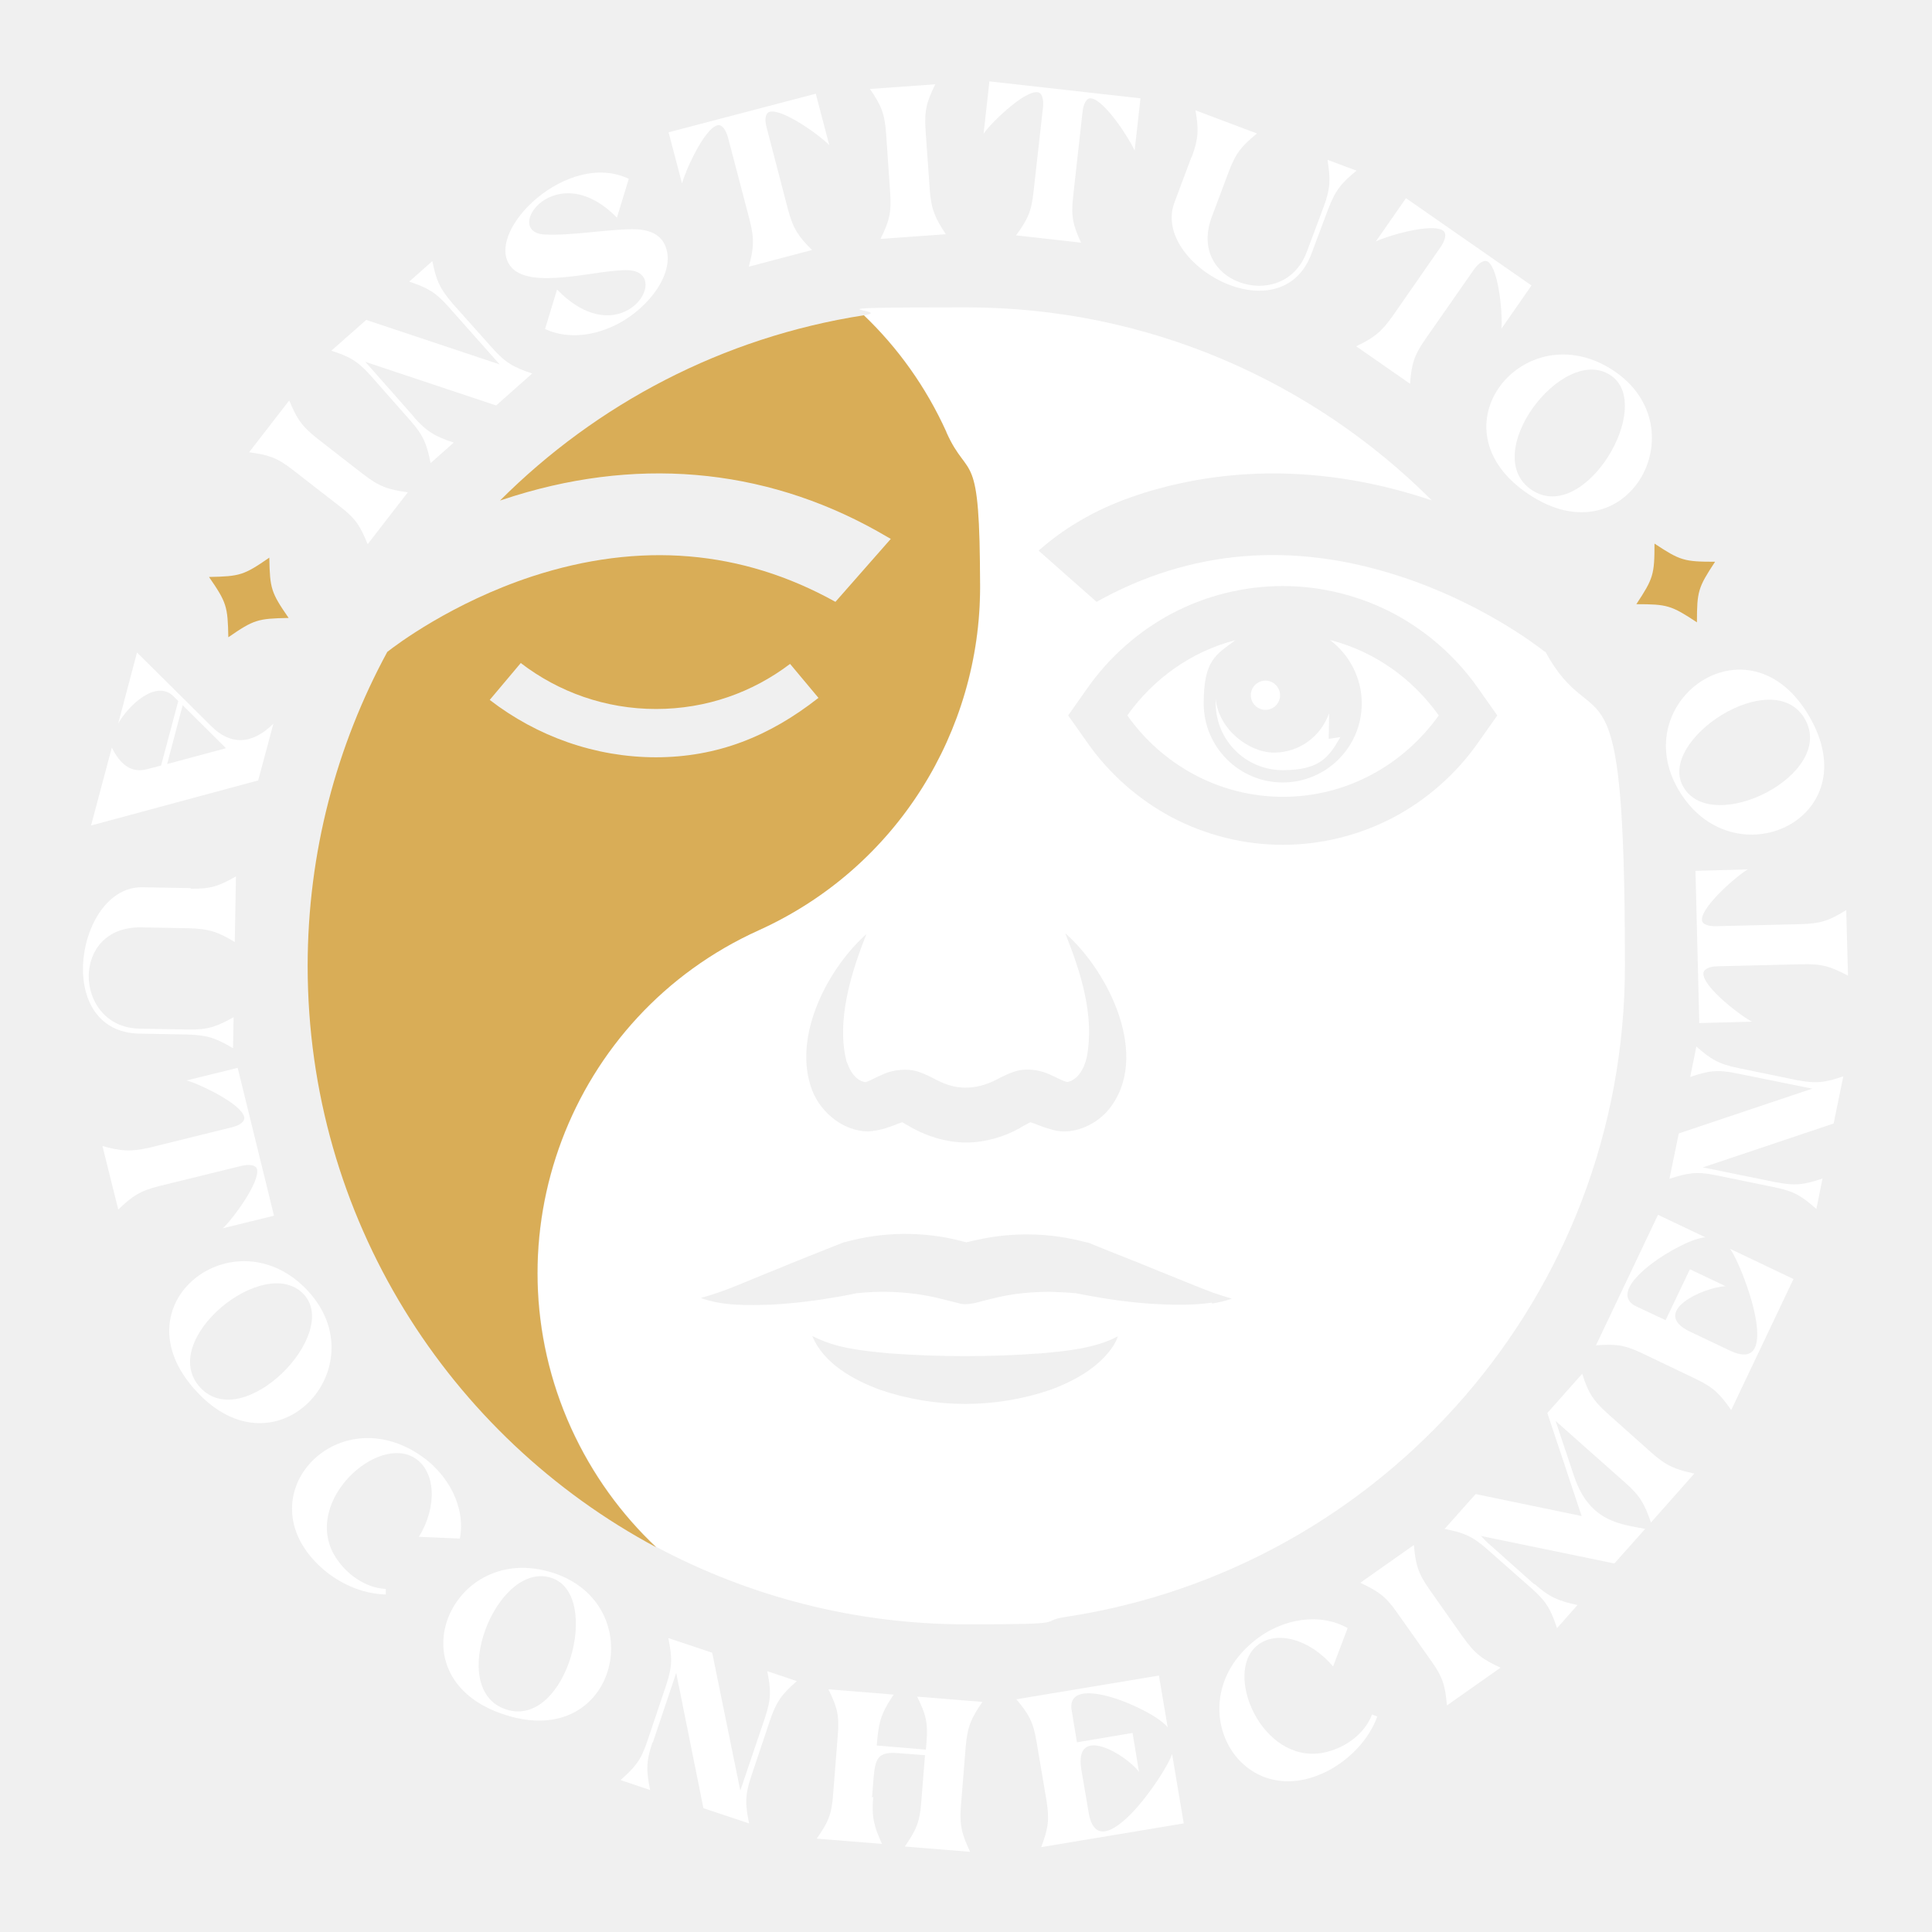
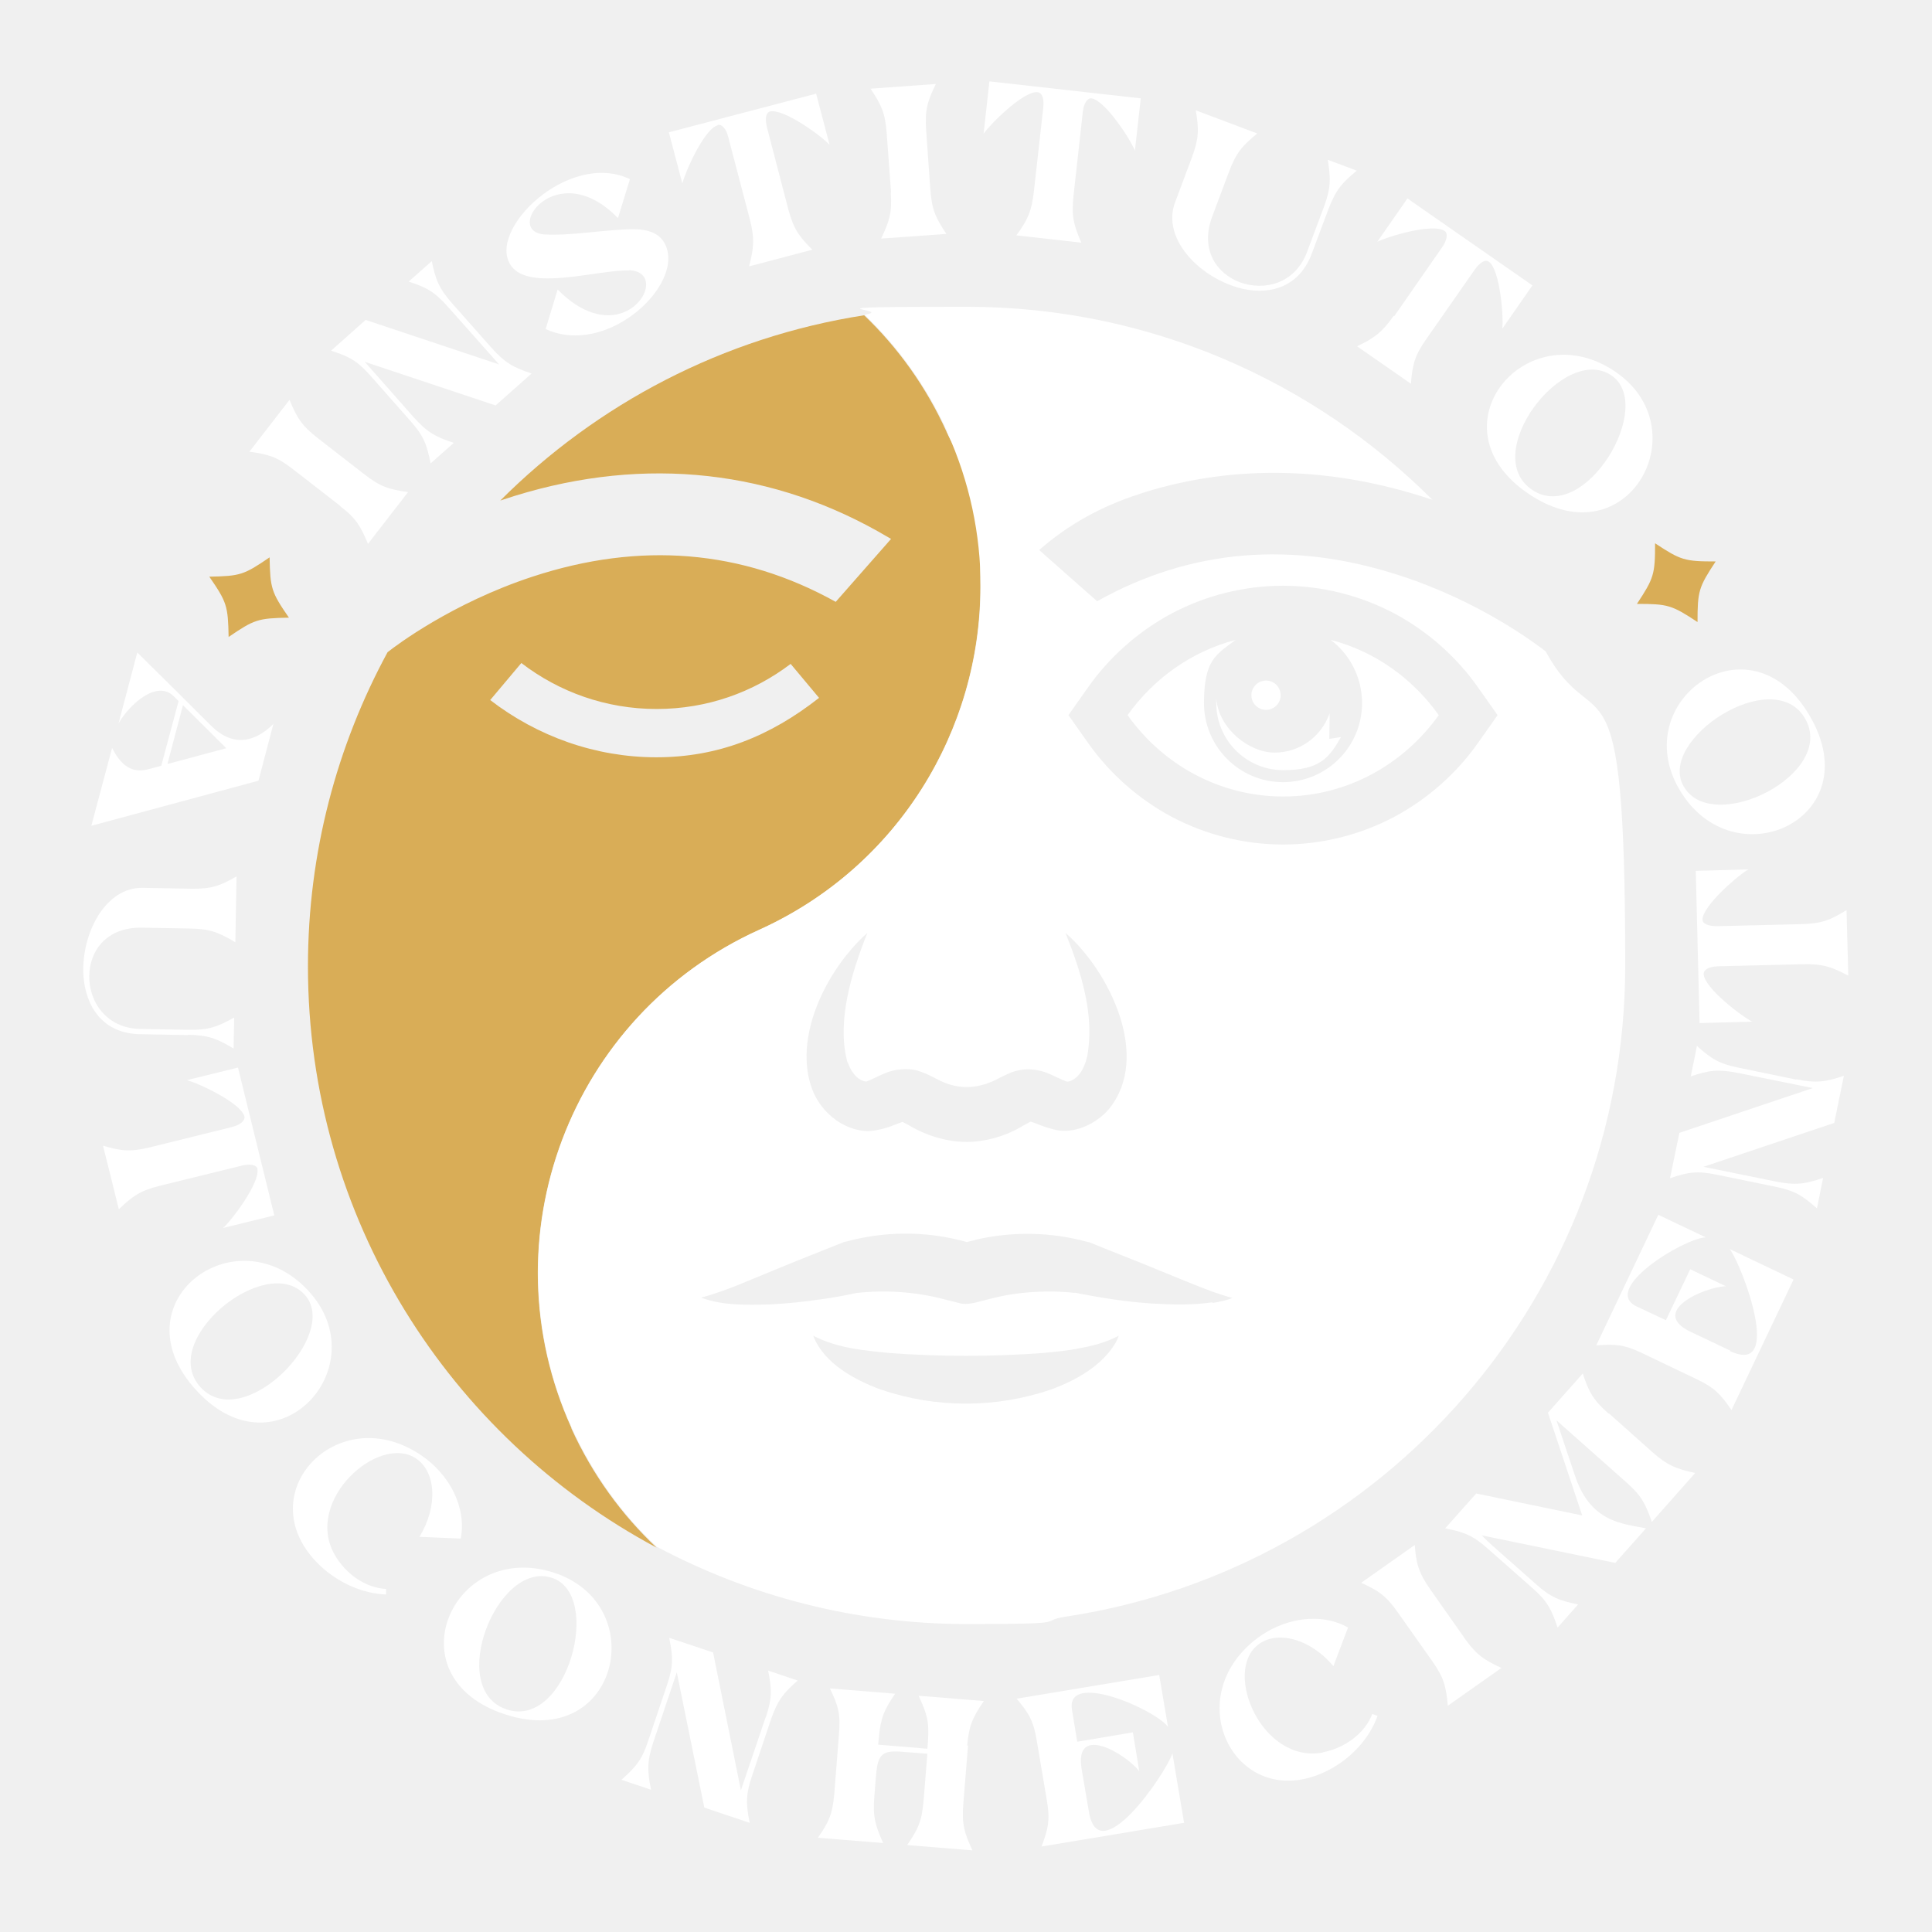
<svg xmlns="http://www.w3.org/2000/svg" id="Layer_1" version="1.1" viewBox="0 0 660 660">
  <defs>
    <style>
      .st0 {
        fill: #fff;
      }

      .st1 {
-         fill: none;
-       }
- 
-       .st2 {
        fill: #d9ad57;
      }
    </style>
  </defs>
+   <path class="st1" d="M195.2,487.8c-29.3-64.7-.6-140.9,64.1-170.1,47.5-21.5,75.6-68.3,75.6-117.2s-3.7-35.7-11.5-52.9c-7-15.5-16.7-28.9-28.2-39.9-48.2,7.5-91.3,30.3-124.3,63.3.3-.1.6-.2.9-.3,44.6-14.9,88.7-11.2,127.9,10.7,1.6.9,3.1,1.8,4.7,2.7l-18.9,21.5c-32-17.8-66.8-20.7-103.6-8.6-27.4,9-46.6,23.5-49.5,25.8-17.3,31.9-27.2,68.5-27.2,107.3,0,86,48.2,160.7,119.1,198.6-11.9-11.2-21.9-24.9-29.1-40.7h0ZM167.5,239.1l10.6-12.6c12.9,9.9,28.9,15.7,46.2,15.7s33-5.7,45.8-15.4l9.7,11.6c-16.8,13.2-34.6,20.3-55.6,20.3-20.7,0-40.6-7.1-56.8-19.6h0ZM92.1,190.4c.2,10.6.6,11.9,6.6,20.6-10.6.2-11.8.6-20.6,6.6-.2-10.6-.6-11.9-6.6-20.6,10.6-.2,11.8-.6,20.6-6.6ZM565.4,185.6c0,10.6-.4,11.9-6.2,20.7,10.6,0,11.9.4,20.7,6.2,0-10.6.4-11.9,6.2-20.7-10.6,0-11.9-.4-20.7-6.2Z" />
  <g>
-     <path class="st0" d="M432.3,242.5c2.8,0,5-2.3,5-5s-2.3-5-5-5-5,2.2-5,5,2.3,5,5,5Z" />
-     <path class="st0" d="M415.3,238.7c0,.5,0,1,0,1.5,0,12.6,10.2,22.9,22.9,22.9s15.8-4.5,19.7-11.3l-4,.6s.2-8.6.1-8.7c-2.7,7.8-10.1,13.4-18.8,13.4s-19.1-8.2-19.9-18.5Z" />
-     <path class="st0" d="M308.7,383.3s0,0,0,0c0,0,0,0-.4,0,0,0,0,0,0,0,0,0,.3,0,.3,0Z" />
-     <path class="st0" d="M454.4,218.7c6.5,4.9,10.8,12.8,10.8,21.6,0,14.9-12.1,27-27,27s-27-12.1-27-27,4.2-16.6,10.8-21.6c-15.1,3.9-28,13.2-36.9,25.7,11.9,16.8,31.3,27.8,53.2,27.8s41.2-11,53.2-27.8c-8.9-12.5-21.8-21.8-36.9-25.7Z" />
-     <path class="st0" d="M351.4,383.3c0,0,.2,0,.3,0,0,0,0,0,0,0-.3,0-.5,0-.4,0,0,0,0,0,0,0Z" />
+     <path class="st0" d="M591.1,461.4l-13.5-6.4c-14.5-6.9,4.6-15.4,12-15.6l-12.2-5.8-8.3,17.4-10-4.7c-12.3-5.9,16.1-23.3,23.6-23.6l-16.2-7.7-21.2,44.6c6.5-.5,9.6-.3,15.8,2.7l18.4,8.8c6.3,3,8.3,5.2,12,10.6l21.2-44.6h0s-21.8-10.4-21.8-10.4c4.3,5.7,18.6,43.7,0,34.8Z" />
+     <path class="st0" d="M549.5,482.9c-5.3-4.7-6.8-7.5-8.8-13.7l-11.9,13.4,11.7,35.1-36.2-7.5-10.6,11.9c6.4,1.3,9.3,2.3,14.5,6.9l15.3,13.5c5.2,4.6,6.5,7.3,8.6,13.5l7-7.9c-6.4-1.3-9.4-2.4-14.7-7.2h0s-14.8-13.1-14.8-13.1c-1.3-1.2-2.5-2.3-3.4-3.3l45.6,9.4,10.5-11.8c-8-1.6-19-2-24.3-18.1l-6.3-18.8,23.9,21.2c5.2,4.6,6.5,7.3,8.7,13.5l14.8-16.7c-6.4-1.4-9.4-2.5-14.7-7.2l-14.8-13.2Z" />
+     <path class="st0" d="M304.3,65.8c.5,6.9-.5,9.8-3.3,15.7l22.3-1.6c-3.7-5.5-5-8.3-5.5-15.4h0s-1.4-19.8-1.4-19.8c-.5-7.1.4-10.1,3.3-16l-22.3,1.6c3.6,5.4,5,8.2,5.5,15.1l1.5,20.3Z" />
+     <polygon class="st0" points="454.6 218.6 454.6 218.6 454.6 218.6 454.6 218.6" />
+     <path class="st0" d="M415.5,238.7h0c0,.5,0,1,0,1.5,0,12.6,10.2,22.9,22.9,22.9s15.8-4.5,19.7-11.3l-4,.6s.2-8.6.1-8.7c-2.7,7.8-10.1,13.4-18.8,13.4s-19.1-8.2-19.9-18.5Z" />
+     <path class="st0" d="M354.5,31.5c1.5.2,2.2,2.2,1.9,5.2l-3.2,28.6c-.8,7.1-2.2,9.9-6,15.1l22.2,2.5c-2.6-6-3.4-8.9-2.7-15.8l3.2-28.8c.3-2.9,1.5-4.8,2.9-4.7,4.7.5,13.7,14.5,14.9,17.9l2-17.9h0l-51.7-5.8-2,17.9c2-3,13.6-14.7,18.4-14.2Z" />
+     <circle class="st0" cx="432.5" cy="237.4" r="5" transform="translate(-32.4 72.3) rotate(-9.2)" />
+     <path class="st0" d="M618.2,244.5c-20.4-35-62.3-5.2-44.5,25.2,18.4,31.4,65.2,10.1,44.5-25.2ZM616.6,245.4c11.1,18.9-31.5,40.3-41.4,23.3-9.3-15.9,30.5-42,41.4-23.3Z" />
+     <path class="st0" d="M422.7,98.2c10.1,2.9,20.9.5,25.4-11.5l5.7-15.2c2.5-6.6,4.6-9,9.7-13.2l-9.9-3.7c1,6.5,1.1,9.5-1.3,16l-5.8,15.5c-4.1,10.9-14.7,13.4-23,10.3-7.9-3-13.6-11.1-9.4-22.4l5.7-15.2c2.5-6.7,4.6-9,9.7-13.2l-21-7.9c1.1,6.5,1.1,9.5-1.3,16h0s-5.8,15.5-5.8,15.5c-4.5,12.1,7.9,25.1,21.4,29Z" />
+     <path class="st0" d="M613.6,368.8l-19.4-4c-7-1.4-9.6-3.1-14.5-7.5l-2.1,10.4c6.2-2.1,9.2-2.5,16-1.2l25.7,5.2-45.6,15.3-3.2,15.5c6.2-2.1,9.2-2.6,16-1.2l20,4.1c6.8,1.4,9.3,3.1,14.2,7.4l2.1-10.4c-6.2,2.1-9.4,2.6-16.3,1.2h0l-24.6-5,44.7-15,3.3-16.1c-6.2,2.1-9.4,2.6-16.3,1.2Z" />
+     <path class="st0" d="M586.6,316.4c-2.9,0-5-.8-5-2.2-.1-4.7,12.5-15.5,15.7-17.2l-18,.5h0s1.3,52,1.3,52l18-.5c-3.2-1.5-16.5-11.5-16.6-16.3,0-1.5,1.9-2.5,4.9-2.6l28.7-.7c7.1-.2,10.1.9,15.8,3.9l-.6-22.4c-5.5,3.4-8.4,4.6-15.3,4.8l-29,.7Z" />
+     <path class="st0" d="M438.3,272.1c21.9,0,41.2-11,53.2-27.8-8.9-12.5-21.8-21.8-36.9-25.7,6.5,4.9,10.7,12.8,10.7,21.6,0,14.9-12.1,27-27,27s-27-12.1-27-27,4.2-16.6,10.8-21.6c-15,3.9-28,13.2-36.9,25.7,11.9,16.8,31.3,27.8,53.2,27.8Z" />
+     <path class="st0" d="M476.1,107.9c-4.1,5.8-6.7,7.6-12.5,10.4l18.4,12.8c.5-6.5,1.2-9.5,5.2-15.2l16.6-23.8c1.7-2.4,3.6-3.6,4.8-2.7,3.9,2.7,5.1,19.3,4.6,22.9l10.3-14.8h0s-42.7-29.7-42.7-29.7l-10.3,14.8c3.2-1.7,19-6.5,23-3.7,1.2.8.9,3-.8,5.5l-16.4,23.6Z" />
+     <path class="st0" d="M522.5,168.9c33.8,22.5,58.3-22.8,28.9-42.2-30.4-20.1-63,19.6-28.9,42.2ZM550.4,128.2c15.4,10.2-8.9,51.1-26.9,39.2-18.3-12.1,10.6-50.1,26.9-39.2Z" />
+     <path class="st0" d="M323.5,147.5c7.8,17.2,11.5,35.2,11.5,52.9,0,49-28.1,95.7-75.6,117.2-64.7,29.3-93.4,105.4-64.1,170.1,7.2,15.8,17.1,29.5,29.1,40.7,0,0,0,0,0,0,31.6,16.8,67.6,26.4,105.9,26.4s23.1-.9,34.2-2.6h0c108-16.5,190.7-109.8,190.7-222.4s-9.8-75.4-27.2-107.3h0c-3-2.3-22.1-16.9-49.5-25.8-36.9-12.1-71.8-9.2-103.7,8.7l-19.8-17.5c10.2-9,21.8-15.1,33.8-19,.8-.3,1.6-.5,2.4-.8,30.9-9.5,64-8.7,97.4,2.4.3,0,.6.2.8.3,0,0,0,0,0,0-40.7-40.7-97-66-159.1-66s-23.5.9-34.9,2.7c11.5,11.1,21.2,24.5,28.2,39.9ZM381,458.9h0c-4.8,7.9-13.6,12.7-22,15.8-18.8,6.4-39.3,6.4-58.1,0-9-3.3-19.5-9-23.1-18.4,8.4,4.3,17,5,26,5.9,17.4,1.3,35,1.3,52.4,0,4.4-.4,8.7-.8,13-1.7,4.3-.8,8.6-1.9,13-4.2-.3.8-.7,1.8-1.2,2.6ZM414.1,444.9h0c-6.8,1-13.8.8-20.6.4-9.1-.6-17.8-2-26.8-3.8l.8.2c-2.9-.3-5.8-.5-8.7-.5-5.8,0-11.6.5-17.2,1.7-1.2.3-3,.7-4.2,1-2.9.7-6.9,2.2-9.9,1.2l-4.8-1.2c-9.7-2.6-20.1-3.3-30.1-2.2l.9-.2c-4.5,1-8.8,1.8-13.3,2.4-5.5.8-11.2,1.4-16.8,1.7-8,.2-16.3.5-23.9-2.3,8.6-2.3,16.5-6,24.7-9.3,6.9-2.9,17.1-6.9,24.1-9.7l.9-.2c12.6-3.4,26-3.6,38.8-.4,0,0,1.1.3,2.3.6,1.5-.4,3-.7,3.5-.9,12.4-2.8,25.3-2.5,37.5.8l.9.2c7,2.9,17.2,6.8,24.1,9.7,6.1,2.5,12.1,5,18.3,7.3,2.1.7,4.2,1.4,6.4,2-2.1.9-4.5,1.3-6.7,1.7ZM371.7,234.8c7.4-10.5,17.3-19.2,28.5-25.2,11.7-6.2,24.8-9.5,38.1-9.5s26.4,3.3,38.1,9.5c11.2,6,21.1,14.7,28.5,25.2l6.7,9.5-6.7,9.5h0c-7.4,10.5-17.3,19.2-28.5,25.2-11.7,6.2-24.8,9.5-38.1,9.5s-26.4-3.3-38.1-9.5c-11.2-6-21.1-14.7-28.5-25.2l-6.7-9.5,6.7-9.5ZM346.9,365.9c1.2-.3,2.6-.6,3.9-.6,2.5-.1,5.5.6,7.3,1.4,3.3,1.4,4.4,2.1,6.1,2.7h.4c0,.1-.3,0-.4.1t0,0c0,0,.1,0,.2,0,.1,0,.3,0,.5,0,1.6-.3,3.6-1.7,4.9-4.2l.5-1c.2-.5.4-1.1.6-1.6.2-.5.3-1.3.5-1.8,2.6-14.2-2-28.6-7.4-42.2,15,13.1,29.4,42.4,14.8,60.2-3.7,4.3-9.7,7.6-15.7,7.4-1.4,0-3-.4-4.3-.8-3-.8-5.4-2-6.6-2.3,0,0,0,0-.2,0-.5.3-2.7,1.4-3.4,1.9-5.4,3.1-12.1,5-18.4,5-7,0-14.1-2.3-19.9-5.8-.9-.5-1.5-.8-1.9-1,0,0-.1,0-.2,0-1.1.3-3.5,1.5-6.6,2.3-1.5.4-3.2.7-4.8.8-9.2,0-17.3-7.3-19.8-15.6-5.7-17.9,6.1-40.4,19.3-52.1h0c-5.3,13.3-10.4,29.7-7,43.4,0,.3.2.8.4,1.1.2.6.6,1.5.9,2,1.5,2.7,3.4,4.1,5.4,4.3,0,0,.3,0,.2,0,0,0,0,0,0,0h0c0,0-.3,0-.3,0,2-.7,2.9-1.4,6.5-2.9,3-1.3,7.8-1.9,11.2-.8,2.7.8,4.8,2,6.8,3,7.2,3.8,14.3,3.2,21.3-.7,1.2-.6,3.6-1.8,5.4-2.3Z" />
+     <path class="st0" d="M330.4,596.4c.6-7.1,2-9.9,5.7-15.3l-22.3-1.8c2.8,5.9,3.7,8.8,3.2,15.7l-.2,2.4-16.8-1.4.2-2.1c.6-7.1,1.9-9.9,5.6-15.3l-22.3-1.8c2.9,5.9,3.7,8.8,3.1,15.7l-1.6,20.3c-.6,6.9-1.8,9.6-5.6,15l22.3,1.8c-2.7-6-3.6-9-3-16h0s.5-6.4.5-6.4c.6-6.9,1.3-9.4,8.5-8.8l9.1.7-1.3,16.2c-.6,6.9-1.9,9.6-5.6,15l22.3,1.8c-2.8-6-3.7-9-3.1-16.1l1.6-19.8Z" />
+     <path class="st0" d="M87.9,399.3c1.1,4.6-8.9,17.8-11.7,20.2l17.5-4.3h0s-12.4-50.5-12.4-50.5l-17.5,4.3c3.5.8,18.5,7.7,19.7,12.4.3,1.4-1.3,2.8-4.2,3.6l-27.9,6.9c-6.9,1.7-10,1.3-16.2-.5l5.4,21.7c4.7-4.5,7.2-6.3,13.9-8l28.1-6.9c2.8-.7,5-.3,5.4,1.1Z" />
+     <path class="st0" d="M64.1,353.5c7.1.1,10,1.3,15.7,4.7l.2-10.6c-5.8,3.2-8.6,4.3-15.5,4.2l-16.6-.3c-11.6-.2-17.6-9.4-17.4-18.2.1-8.4,5.8-16.6,18-16.4l16.2.3c7.1.1,10,1.3,15.7,4.7l.4-22.5c-5.8,3.3-8.6,4.3-15.5,4.2h0s-16.6-.3-16.6-.3c-12.9-.2-21,15.9-20.2,29.9.7,10.5,6.5,19.9,19.4,20.1l16.2.3Z" />
+     <path class="st0" d="M500.1,559.3h0s-11.4-16.2-11.4-16.2c-4.1-5.8-4.9-8.9-5.4-15.3l-18.3,12.9c5.9,2.7,8.5,4.4,12.5,10.1l11.8,16.7c4,5.7,4.7,8.6,5.3,15.2l18.3-12.9c-6-2.8-8.6-4.5-12.7-10.3Z" />
+     <path class="st0" d="M261.5,586.8l-8.4,24.8-9.5-47.1-15-5c1.3,6.4,1.5,9.5-.7,16l-6.5,19.3c-2.2,6.6-4.2,8.8-9.1,13.2l10.1,3.4c-1.3-6.5-1.4-9.6.8-16.3h0l8-23.8,9.4,46.2,15.5,5.2c-1.3-6.5-1.4-9.6.9-16.3l6.3-18.8c2.3-6.7,4.3-9.2,9.2-13.5l-10.1-3.4c1.3,6.4,1.4,9.4-.8,16Z" />
+     <path class="st0" d="M93.5,247.2c-7.4,7.4-14.8,7.2-21.2.9-8.6-8.6-17.4-17.3-25.4-25.2l-6.4,24.2c3.6-6.3,13.1-15.1,18.9-9.2l1.6,1.6-5.9,22.1h0s-4.5,1.2-4.5,1.2c-5.7,1.5-9.4-1.5-12.3-7.3l-7.1,26.6,57.1-15.4,5.1-19.4ZM57.2,261l5.3-20.1,14.8,14.7-20.1,5.4Z" />
+     <path class="st0" d="M157.4,525.5h0c2-10.3-3.6-22.1-14.5-29-28.5-18.1-58.5,14.7-33.5,38.4,6.1,5.7,14.3,9.5,22.5,9.8v-1.9c-6.9-.3-13.9-5.1-17.7-11.9-10.2-18.5,15-40.9,27.7-32.8,7.1,4.5,7.8,16.4,1.4,26.9l14.1.6Z" />
+     <path class="st0" d="M105.3,440.9c-24.8-26.7-65.9,4.2-38.1,34.2,27.5,29.8,62-8.4,38.1-34.2ZM68.6,474c-14.9-16,22.1-46.2,35.4-31.8,12.6,13.5-20.7,47.6-35.4,31.8Z" />
+     <path class="st0" d="M189.1,537.2c-34.7-11.1-55.3,36-16.4,48.5,38.6,12.5,49.9-37.7,16.4-48.5ZM173.2,584c-20.9-6.7-3.4-51.1,15.3-45,17.6,5.6,5.3,51.6-15.3,45Z" />
+     <path class="st0" d="M400.5,599c-2.2,6.8-25.1,40.3-28.5,20l-2.5-14.7c-2.6-15.8,15.3-5,19.7.8l-2.2-13.3-19,3.2-1.8-10.9c-2.2-13.5,28.3-.2,32.8,5.8l-3-17.7-48.7,8.1c4.2,5,5.8,7.6,6.9,14.5l3.4,20.1c1.2,6.8.5,9.8-1.8,15.9l48.7-8.1h0s-4-23.8-4-23.8Z" />
+     <path class="st0" d="M245.2,42.7c1.4-.4,2.9,1.3,3.6,4.2l7.3,27.8c1.8,6.9,1.4,10-.2,16.3l21.6-5.7c-4.6-4.6-6.4-7.1-8.2-13.8l-7.3-28c-.7-2.8-.4-5,1-5.4,4.6-1.2,18,8.6,20.4,11.4l-4.6-17.5h0s-50.3,13.2-50.3,13.2l4.6,17.5c.8-3.5,7.4-18.7,12.1-19.9Z" />
+     <path class="st0" d="M451.9,598.7c-20.8,3.8-34-27.3-22.3-36.7,6.5-5.3,18.1-2.2,25.9,7.2l5-13.2h0c-9.1-5.2-22.1-3.6-32.1,4.5-26.2,21.3-4.7,60.1,25.8,44,7.4-3.9,13.6-10.6,16.4-18.3l-1.8-.7c-2.5,6.6-9.4,11.7-16.9,13.1Z" />
+     <path class="st0" d="M116.2,172.9c5.5,4.2,7,6.9,9.5,12.9l13.7-17.7c-6.5-.9-9.5-1.8-15.1-6.2l-15.7-12.2c-5.6-4.3-7.2-7.1-9.7-13.1l-13.7,17.7c6.4.9,9.4,1.7,14.9,6l16.1,12.5Z" />
+     <path class="st0" d="M214.8,92.3c9.6.3,6.6,11.5-2.3,14.6-5.6,2-13.6.6-22-8l-4.1,13.5c8.7,4.1,19,2.1,27.2-3.1,10.4-6.5,17.4-17.8,13.7-25.7-1.9-4-6-5.3-11.1-5.3-9.4.1-21.3,2.3-30,1.8-14.6-.8,3.9-27.2,24.9-5.6h0s4.1-13.3,4.1-13.3c-21-10-49.2,17.6-40.6,29.6,6.3,8.9,30,1.2,40.4,1.6Z" />
+     <path class="st0" d="M126.7,128.5l13.5,15.3c4.6,5.2,5.6,8,6.9,14.5l7.9-7c-6.2-2.1-9-3.5-13.8-8.9l-16.6-18.8,44.7,14.9,12.3-10.9c-6.2-2.1-9-3.5-13.8-8.9l-13.2-14.9c-4.7-5.3-5.8-8.3-7.1-14.6l-7.9,7c6.2,2,8.9,3.5,13.5,8.7l17.4,19.6-45.6-15.2-11.8,10.5c6.2,2,8.9,3.4,13.5,8.6Z" />
  </g>
-   <g>
-     <circle class="st1" cx="330" cy="330" r="329.9" />
-     <g>
-       <g>
-         <path class="st0" d="M55,261.6l5.9-22.1-1.6-1.6c-5.9-5.9-15.3,2.9-18.9,9.2l6.4-24.2c8,8,16.8,16.6,25.4,25.2,6.4,6.4,13.8,6.5,21.2-.9l-5.2,19.4-57.1,15.4,7.1-26.6c2.9,5.8,6.7,8.9,12.3,7.3l4.6-1.2ZM62.4,240.9l-5.3,20.1,20.1-5.4-14.8-14.7Z" />
-         <path class="st0" d="M65.1,303.6c6.9.1,9.7-.9,15.5-4.2l-.4,22.4c-5.7-3.4-8.6-4.5-15.7-4.7l-16.2-.3c-12.2-.2-17.8,8-18,16.4-.1,8.8,5.8,18,17.4,18.2l16.6.3c6.9.1,9.7-1,15.5-4.2l-.2,10.6c-5.7-3.4-8.6-4.5-15.7-4.7l-16.2-.3c-12.8-.2-18.7-9.5-19.3-20.1-.8-14,7.3-30.1,20.2-29.9l16.6.3Z" />
-         <path class="st0" d="M93.6,415.3l-17.5,4.3c2.8-2.4,12.8-15.6,11.7-20.2-.4-1.4-2.5-1.8-5.4-1.1l-28.1,6.9c-6.7,1.7-9.2,3.5-13.9,8l-5.4-21.7c6.2,1.7,9.4,2.1,16.3.5l27.9-6.9c2.9-.7,4.6-2.1,4.2-3.6-1.2-4.7-16.2-11.6-19.7-12.4l17.5-4.3,12.4,50.5Z" />
-         <path class="st0" d="M67.1,475.3c-27.8-30,13.3-61,38.1-34.3,24,25.9-10.6,64.1-38.1,34.3ZM68.4,474c14.7,15.9,48-18.2,35.4-31.8-13.3-14.4-50.3,15.7-35.4,31.8Z" />
-         <path class="st0" d="M157.2,525.6l-14.1-.6c6.4-10.4,5.7-22.4-1.4-26.9-12.7-8.1-37.8,14.3-27.7,32.8,3.8,6.7,10.8,11.6,17.8,11.9v1.9c-8.3-.2-16.6-4-22.7-9.8-25-23.7,5-56.5,33.5-38.4,10.9,6.9,16.5,18.8,14.5,29Z" />
-         <path class="st0" d="M172.5,585.8c-38.9-12.5-18.3-59.7,16.4-48.5,33.6,10.8,22.2,61-16.4,48.5ZM173,584c20.6,6.6,32.9-39.4,15.3-45-18.7-6-36.2,38.4-15.3,45Z" />
-         <path class="st0" d="M222.9,595.2c-2.3,6.7-2.1,9.9-.8,16.3l-10.1-3.4c4.9-4.4,6.9-6.6,9.1-13.2l6.5-19.3c2.2-6.6,2-9.6.7-16l15,5,9.6,47.1,8.4-24.8c2.2-6.6,2.1-9.6.8-16l10.1,3.4c-4.9,4.3-6.9,6.7-9.2,13.5l-6.3,18.8c-2.3,6.7-2.1,9.9-.8,16.3l-15.6-5.2-9.3-46.2-8,23.8Z" />
-         <path class="st0" d="M298.3,613.8c-.6,7.1.3,10.1,3,16.1l-22.3-1.8c3.8-5.4,5.1-8.1,5.6-15l1.6-20.3c.6-6.9-.3-9.8-3.2-15.7l22.3,1.8c-3.6,5.4-5,8.2-5.6,15.3l-.2,2.1,16.8,1.4.2-2.4c.6-6.9-.3-9.9-3.2-15.7l22.3,1.8c-3.7,5.4-5.1,8.2-5.7,15.3l-1.6,19.8c-.6,7.1.3,10.1,3.1,16.1l-22.3-1.8c3.7-5.4,5.1-8.1,5.6-15l1.3-16.2-9.1-.7c-7.2-.6-7.9,1.9-8.5,8.8l-.5,6.4Z" />
-         <path class="st0" d="M404.4,622.9l-48.7,8.1c2.3-6.2,2.9-9.1,1.8-15.9l-3.4-20.1c-1.1-6.8-2.7-9.5-6.9-14.5l48.7-8.1,3,17.7c-4.5-6-35.1-19.3-32.8-5.8l1.8,10.9,19-3.2,2.2,13.3c-4.4-5.9-22.3-16.6-19.7-.8l2.5,14.7c3.4,20.3,26.4-13.2,28.5-20l4,23.8Z" />
-         <path class="st0" d="M460.4,556.1l-5,13.2c-7.9-9.4-19.4-12.5-25.9-7.2-11.7,9.4,1.5,40.4,22.3,36.7,7.6-1.4,14.4-6.5,16.9-13.1l1.8.7c-2.8,7.7-9.1,14.3-16.4,18.3-30.4,16.1-52-22.7-25.8-44,10-8.2,23-9.7,32.1-4.5Z" />
-         <path class="st0" d="M499.9,559.4c4.1,5.8,6.7,7.5,12.7,10.3l-18.3,12.9c-.6-6.6-1.3-9.5-5.3-15.1l-11.8-16.7c-4-5.7-6.6-7.3-12.5-10.1l18.3-12.9c.6,6.5,1.3,9.5,5.4,15.3l11.4,16.2Z" />
-         <path class="st0" d="M524.2,541.1c5.3,4.7,8.3,5.8,14.7,7.2l-7,7.9c-2.1-6.2-3.4-8.9-8.6-13.5l-15.3-13.5c-5.2-4.6-8.1-5.6-14.5-6.9l10.6-11.9,36.2,7.5-11.7-35.2,11.9-13.4c2,6.2,3.5,9,8.8,13.7l14.8,13.2c5.3,4.7,8.3,5.8,14.7,7.2l-14.8,16.7c-2.2-6.2-3.5-8.9-8.7-13.5l-23.9-21.2,6.3,18.8c5.3,16,16.4,16.5,24.3,18.1l-10.5,11.8-45.6-9.4c.9,1,2,2.1,3.4,3.3l14.8,13.2Z" />
-         <path class="st0" d="M612.6,437.1l-21.2,44.6c-3.8-5.4-5.8-7.6-12-10.6l-18.4-8.8c-6.3-3-9.3-3.2-15.8-2.7l21.2-44.6,16.2,7.7c-7.5.2-35.9,17.7-23.6,23.6l10,4.7,8.3-17.4,12.2,5.8c-7.3.2-26.4,8.8-12,15.6l13.5,6.4c18.6,8.8,4.3-29.1,0-34.8l21.8,10.4Z" />
-         <path class="st0" d="M606.3,403.8c7,1.4,10.1.9,16.3-1.2l-2.1,10.4c-4.9-4.3-7.4-6-14.2-7.4l-20-4.1c-6.8-1.4-9.8-.8-16,1.2l3.2-15.5,45.6-15.3-25.7-5.2c-6.8-1.4-9.8-.9-16,1.2l2.1-10.4c4.9,4.3,7.5,6,14.5,7.4l19.4,4c7,1.4,10.1.9,16.3-1.2l-3.3,16.1-44.7,15,24.6,5Z" />
-         <path class="st0" d="M579.1,297.5l18-.5c-3.2,1.7-15.8,12.5-15.7,17.2,0,1.5,2.1,2.3,5,2.2l29-.7c6.9-.2,9.8-1.4,15.3-4.8l.6,22.4c-5.7-3-8.7-4.1-15.8-3.9l-28.7.7c-3,0-5,1.1-4.9,2.6.1,4.8,13.4,14.8,16.6,16.3l-18,.5-1.3-52Z" />
-         <path class="st0" d="M618,244.6c20.7,35.3-26.1,56.7-44.6,25.2-17.8-30.4,24.1-60.3,44.6-25.2ZM616.5,245.5c-10.9-18.7-50.8,7.5-41.4,23.4,9.9,16.9,52.5-4.5,41.4-23.4Z" />
-       </g>
-       <g>
-         <path class="st0" d="M124.1,162c5.6,4.4,8.6,5.2,15.2,6.2l-13.7,17.7c-2.5-6.1-4-8.7-9.5-12.9l-16.1-12.5c-5.5-4.3-8.4-5.1-14.9-6l13.7-17.7c2.5,6,4.1,8.7,9.7,13.1l15.7,12.2Z" />
-         <path class="st0" d="M141.2,142.3c4.7,5.3,7.5,6.8,13.8,8.9l-7.9,7c-1.3-6.4-2.3-9.3-6.9-14.5l-13.5-15.3c-4.6-5.2-7.4-6.6-13.5-8.6l11.9-10.5,45.6,15.2-17.4-19.6c-4.6-5.2-7.3-6.6-13.5-8.7l7.9-7c1.3,6.4,2.4,9.3,7.1,14.7l13.2,14.8c4.7,5.3,7.5,6.8,13.8,8.9l-12.3,10.9-44.7-14.9,16.6,18.8Z" />
-         <path class="st0" d="M210.9,74.5c-21-21.6-39.5,4.8-24.9,5.6,8.8.5,20.7-1.7,30-1.8,5.1,0,9.2,1.3,11.1,5.3,3.7,7.9-3.3,19.2-13.7,25.7-8.2,5.1-18.6,7.1-27.2,3.1l4.1-13.5c8.4,8.7,16.4,10,22,8,8.9-3.1,11.9-14.2,2.3-14.6-10.3-.4-34,7.3-40.4-1.6-8.5-12,19.7-39.6,40.6-29.6l-4.1,13.4Z" />
-         <path class="st0" d="M278.7,32.1l4.6,17.5c-2.4-2.7-15.8-12.6-20.4-11.4-1.4.4-1.8,2.6-1,5.4l7.3,28c1.8,6.7,3.6,9.2,8.2,13.8l-21.6,5.7c1.7-6.3,2-9.4.2-16.3l-7.3-27.8c-.8-2.9-2.2-4.6-3.6-4.2-4.7,1.2-11.3,16.4-12.1,19.9l-4.6-17.5,50.3-13.2Z" />
-         <path class="st0" d="M317.6,64.6c.5,7.1,1.9,9.9,5.5,15.4l-22.3,1.6c2.9-5.9,3.8-8.8,3.3-15.7l-1.4-20.4c-.5-6.9-1.8-9.7-5.5-15.1l22.3-1.6c-2.9,5.9-3.8,8.9-3.3,15.9l1.4,19.8Z" />
-         <path class="st0" d="M389.6,33.6l-2,17.9c-1.3-3.4-10.2-17.4-14.9-17.9-1.5-.2-2.6,1.8-2.9,4.7l-3.2,28.8c-.8,6.9,0,9.9,2.7,15.8l-22.2-2.5c3.8-5.2,5.3-8,6-15.1l3.2-28.6c.3-3-.4-5.1-1.9-5.2-4.8-.5-16.5,11.2-18.4,14.2l2-17.9,51.7,5.8Z" />
-         <path class="st0" d="M407.1,53.7c2.4-6.5,2.4-9.5,1.3-16l21,7.9c-5.1,4.2-7.2,6.5-9.7,13.2l-5.7,15.2c-4.3,11.4,1.5,19.5,9.4,22.4,8.3,3.1,18.9.6,23-10.3l5.8-15.5c2.4-6.5,2.3-9.5,1.3-16l9.9,3.7c-5.1,4.2-7.2,6.6-9.7,13.2l-5.7,15.2c-4.5,12-15.3,14.4-25.4,11.5-13.4-3.9-25.9-17-21.4-29l5.8-15.5Z" />
-         <path class="st0" d="M523.2,97.5l-10.3,14.8c.5-3.6-.7-20.2-4.6-22.9-1.2-.8-3.1.3-4.8,2.7l-16.6,23.8c-4,5.7-4.7,8.7-5.2,15.2l-18.4-12.8c5.8-2.8,8.4-4.6,12.5-10.4l16.4-23.6c1.7-2.5,2-4.6.8-5.5-4-2.8-19.8,2-23,3.7l10.3-14.8,42.7,29.7Z" />
-         <path class="st0" d="M522.3,168.9c-34.1-22.6-1.5-62.4,28.9-42.3,29.4,19.5,4.8,64.7-28.9,42.3ZM523.3,167.4c18,12,42.3-29,26.9-39.2-16.3-10.9-45.2,27.1-26.9,39.2Z" />
-       </g>
-       <path class="st2" d="M92,190.5c.2,10.6.6,11.9,6.6,20.6-10.6.2-11.9.6-20.6,6.6-.2-10.6-.6-11.9-6.6-20.6,10.6-.2,11.9-.6,20.6-6.6Z" />
-       <path class="st2" d="M565.2,185.7c0,10.6-.4,11.9-6.2,20.7,10.6,0,11.9.4,20.7,6.2,0-10.6.4-11.9,6.2-20.7-10.6,0-11.9-.4-20.7-6.2Z" />
-     </g>
-     <path class="st0" d="M527.8,222.7c-2.9-2.3-22.1-16.9-49.5-25.8-36.9-12.1-71.8-9.1-103.7,8.7l-19.8-17.5c10.2-9,21.8-15.1,33.8-19,.8-.3,1.6-.5,2.4-.8,30.9-9.5,64-8.7,97.4,2.4.3,0,.6.2.8.3,0,0,0,0,0,0-40.7-40.7-97-66-159.1-66s-23.5.9-34.9,2.7c11.6,11,21.2,24.5,28.2,39.9,7.8,17.2,11.5,35.2,11.5,52.9,0,48.9-28.1,95.7-75.6,117.2-64.7,29.3-93.4,105.4-64.1,170.1,7.2,15.8,17.1,29.5,29.1,40.7,0,0,0,0,0,0,31.6,16.8,67.6,26.4,105.9,26.4s23.1-.9,34.2-2.6h0c108-16.5,190.7-109.8,190.7-222.4s-9.8-75.4-27.2-107.3ZM296.1,318.8c-5.3,13.3-10.4,29.7-7,43.4,0,.3.2.8.4,1.1.2.6.6,1.5.9,2.1,1.5,2.7,3.4,4.1,5.4,4.3,0,0,.3,0,.2,0,0,0,0,0,0,0h0c0,0-.3,0-.3,0,2-.7,2.9-1.4,6.4-2.9,3-1.3,7.8-1.9,11.2-.8,2.7.8,4.8,2,6.8,3,7.2,3.8,14.3,3.2,21.3-.7,1.2-.6,3.6-1.8,5.4-2.3,1.2-.4,2.6-.6,3.9-.6,2.5-.1,5.5.6,7.3,1.4,3.3,1.4,4.4,2.2,6.1,2.7h.4c0,.1-.3,0-.4.1,0,0,0,0,0,0,0,0,.1,0,.2,0,.1,0,.3,0,.5,0,1.6-.3,3.6-1.7,4.9-4.2l.5-1c.2-.5.4-1.1.6-1.6.2-.5.3-1.3.5-1.8,2.6-14.2-2-28.6-7.4-42.2,14.9,13.1,29.4,42.4,14.8,60.3-3.7,4.4-9.7,7.6-15.7,7.4-1.4,0-3-.4-4.3-.8-3-.8-5.4-2-6.6-2.3,0,0-.1,0-.2,0-.5.3-2.7,1.4-3.4,1.9-5.4,3.1-12.1,5-18.4,5-7,0-14.1-2.3-19.9-5.8-.9-.5-1.5-.8-1.9-1.1,0,0,0,0-.2,0-1.1.3-3.5,1.5-6.6,2.3-1.5.4-3.2.7-4.8.8-9.2,0-17.3-7.3-19.8-15.6-5.7-17.9,6.1-40.4,19.4-52.1ZM380.8,459c-4.8,7.9-13.6,12.7-22,15.8-18.8,6.4-39.3,6.4-58.1,0-9-3.3-19.4-9-23.2-18.4,8.4,4.3,17,5,26,5.9,17.4,1.3,35,1.3,52.4,0,4.3-.4,8.7-.8,13-1.6,4.3-.8,8.6-1.9,13-4.2-.3.9-.7,1.8-1.2,2.6ZM414,445c-6.8,1-13.8.8-20.6.4-9.1-.6-17.9-2-26.8-3.8,0,0,.9.2.9.2-2.9-.3-5.8-.4-8.7-.5-5.8,0-11.6.5-17.2,1.7-1.2.3-3,.7-4.2,1-2.9.7-6.9,2.2-9.9,1.2,0,0-4.8-1.2-4.8-1.2-9.7-2.6-20.1-3.3-30.1-2.2l.9-.2c-4.5,1-8.9,1.7-13.3,2.4-5.5.8-11.2,1.4-16.9,1.7-8,.2-16.3.5-23.9-2.3,8.6-2.3,16.5-6.1,24.7-9.3,6.9-2.9,17.1-6.9,24.1-9.7,0,0,.9-.2.9-.2,12.6-3.4,26-3.6,38.7-.4,0,0,1.1.3,2.3.6,1.5-.4,3.1-.7,3.5-.8,12.4-2.8,25.3-2.5,37.5.8,0,0,.9.2.9.2,7,2.9,17.2,6.8,24.1,9.7,6.1,2.4,12.1,5,18.3,7.3,2.1.7,4.2,1.4,6.4,2-2.1.9-4.5,1.3-6.7,1.7ZM504.8,253.9c-7.4,10.5-17.3,19.2-28.5,25.2-11.7,6.2-24.8,9.5-38.1,9.5s-26.4-3.3-38.1-9.5c-11.2-6-21.1-14.7-28.5-25.2l-6.7-9.5,6.7-9.5c7.4-10.5,17.3-19.2,28.5-25.2,11.7-6.2,24.8-9.5,38.1-9.5s26.4,3.3,38.1,9.5c11.2,6,21.1,14.7,28.5,25.2l6.7,9.5-6.7,9.5Z" />
-     <path class="st1" d="M330,555.5c-60.2,0-116.9-23.5-159.5-66-42.6-42.6-66-99.2-66-159.5s23.5-116.9,66-159.5c42.6-42.6,99.2-66,159.5-66s116.9,23.5,159.5,66c42.6,42.6,66,99.2,66,159.5s-23.5,116.9-66,159.5-99.2,66-159.5,66ZM330,105.5c-123.8,0-224.5,100.7-224.5,224.5s100.7,224.5,224.5,224.5,224.5-100.7,224.5-224.5-100.7-224.5-224.5-224.5Z" />
-   </g>
-   <path class="st2" d="M323.3,147.6c-7-15.5-16.7-28.9-28.2-39.9-48.2,7.5-91.3,30.3-124.3,63.3.3-.1.6-.2.9-.3,44.6-14.9,88.7-11.2,127.9,10.7,1.6.9,3.1,1.8,4.7,2.7l-18.9,21.5c-32-17.8-66.8-20.7-103.6-8.7-27.4,9-46.6,23.5-49.5,25.8-17.3,31.9-27.2,68.5-27.2,107.3,0,86,48.2,160.7,119.1,198.6-11.9-11.2-21.9-24.9-29.1-40.7-29.3-64.7-.6-140.9,64.1-170.1,47.5-21.5,75.6-68.3,75.6-117.2s-3.7-35.7-11.5-52.9ZM224.1,258.7c-20.7,0-40.6-7.1-56.8-19.6l10.6-12.6c12.9,9.9,28.9,15.7,46.2,15.7s33-5.7,45.8-15.4l9.7,11.6c-16.8,13.2-34.6,20.3-55.6,20.3Z" />
</svg>
